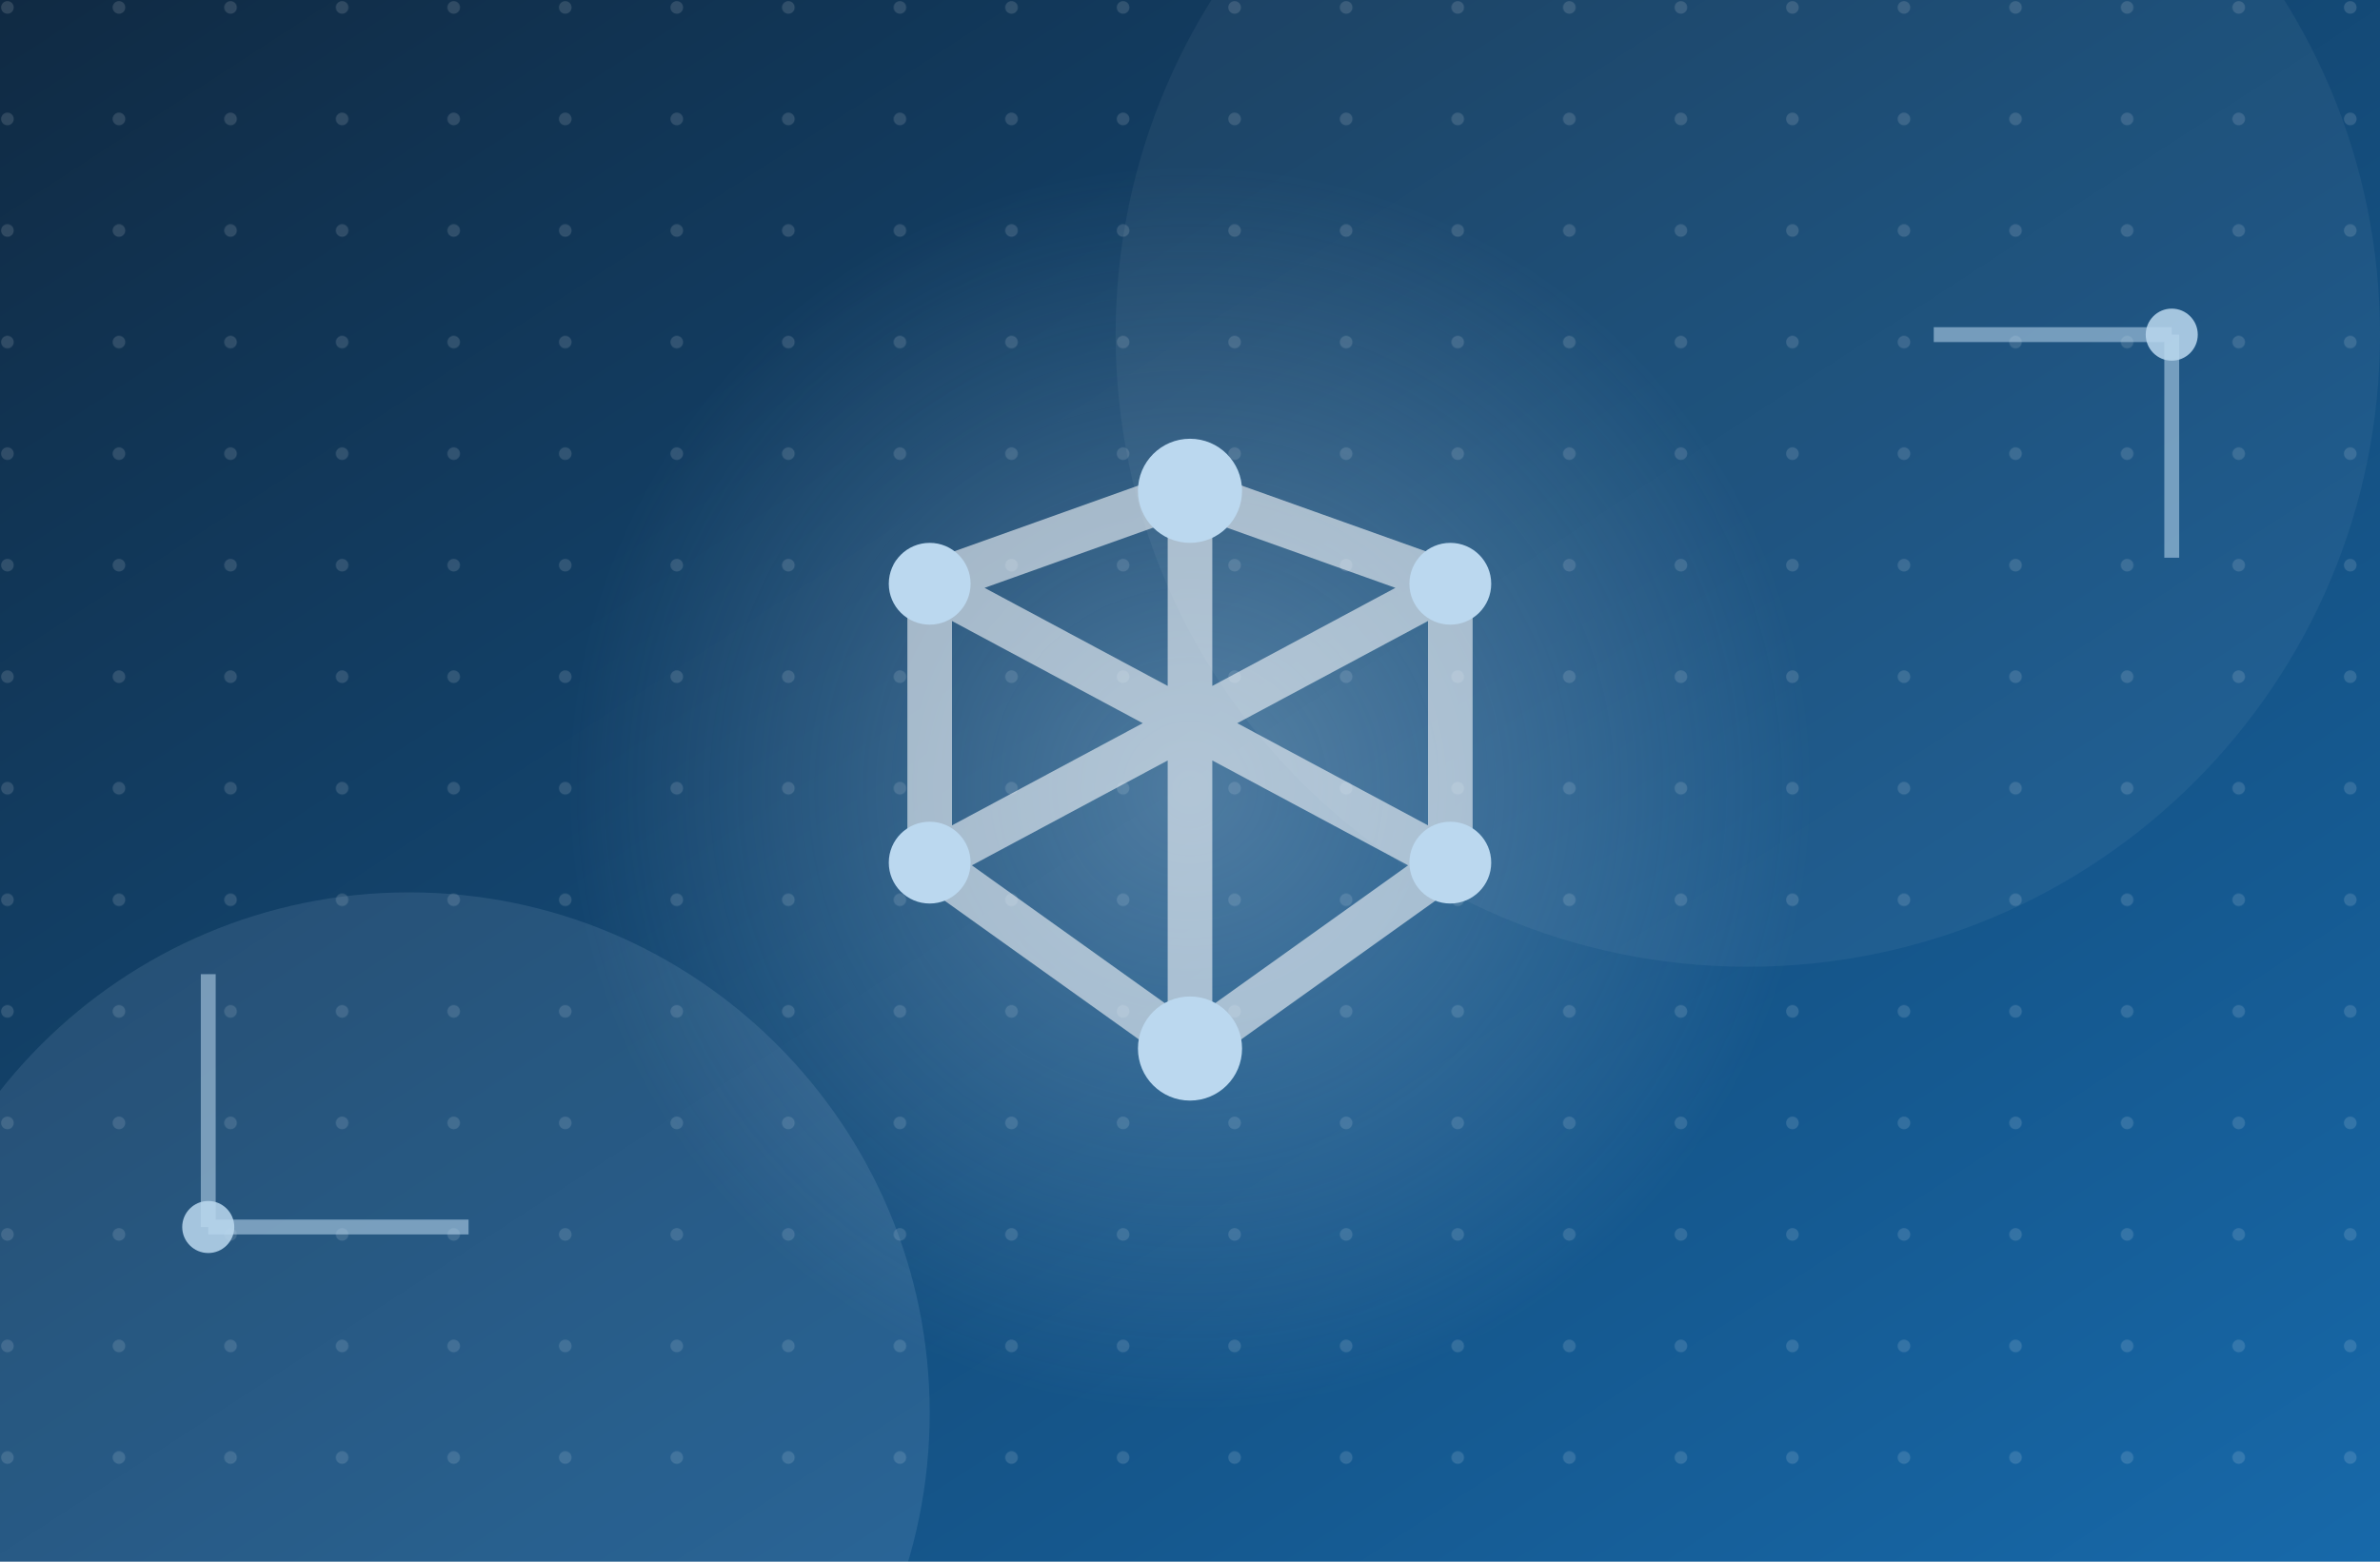
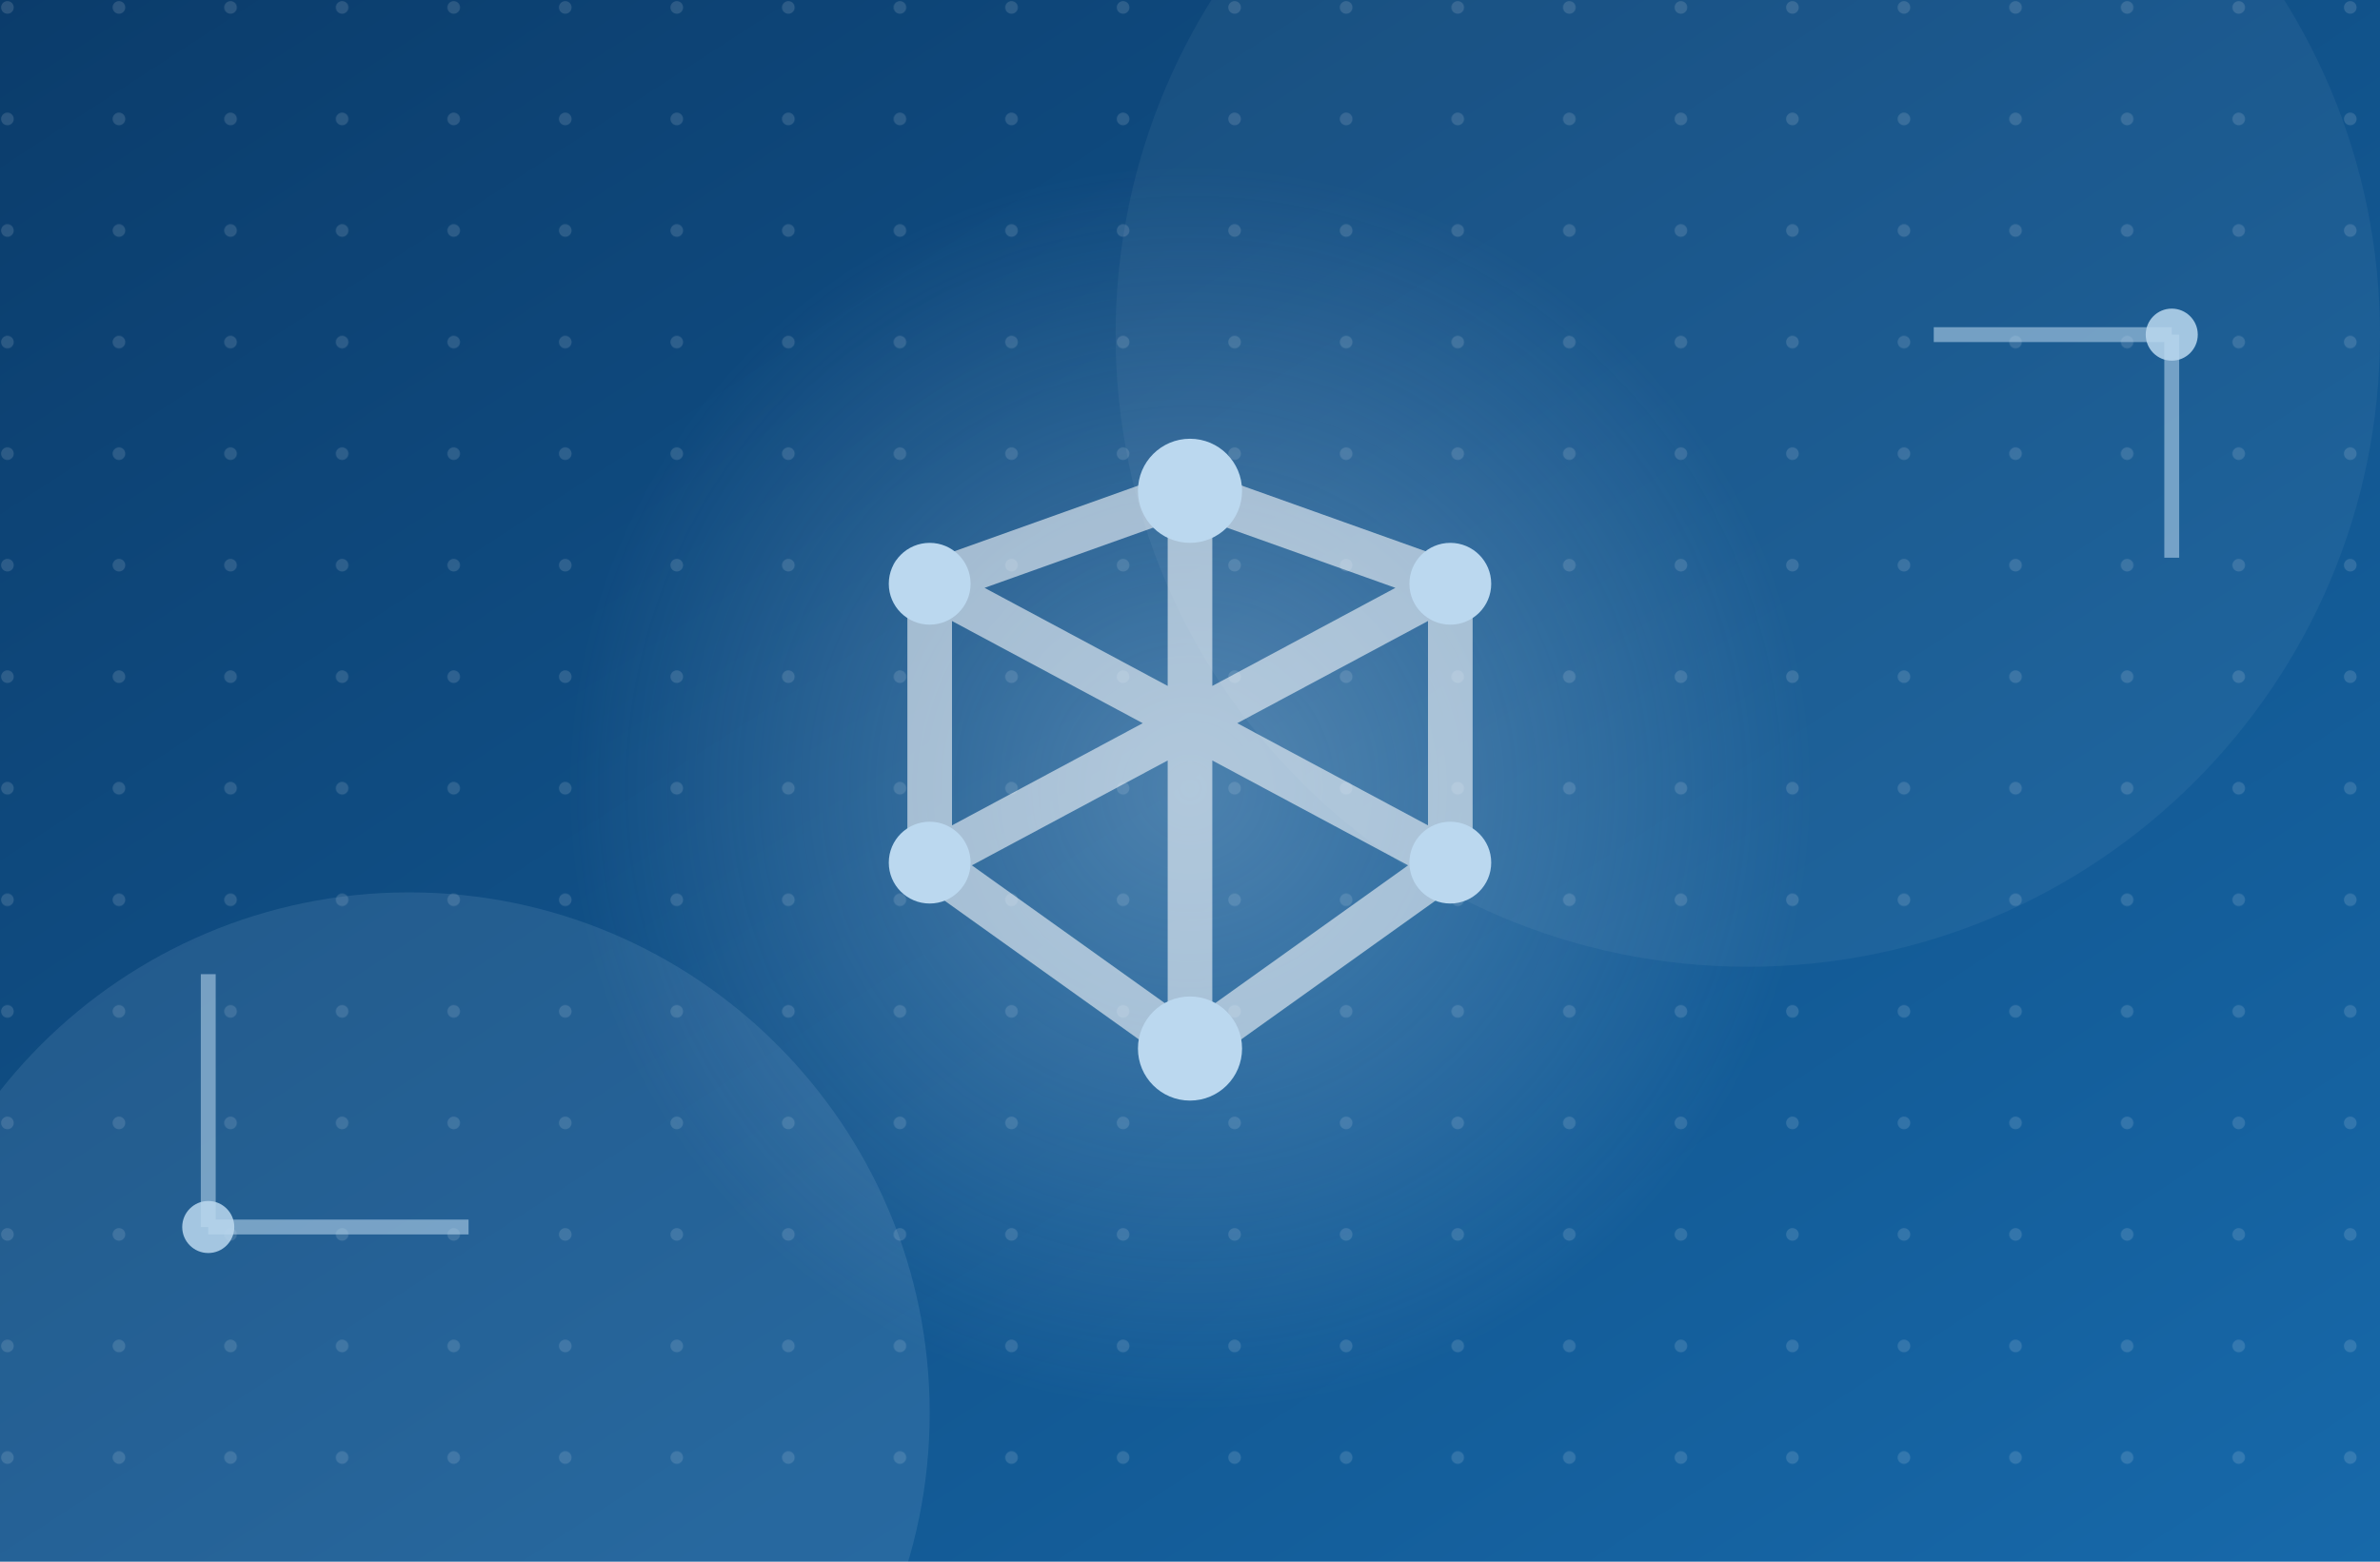
<svg xmlns="http://www.w3.org/2000/svg" viewBox="0 0 640 420" role="img" aria-label="رسم توضيحي لقسم الذكاء الاصطناعي">
  <defs>
    <linearGradient id="bg" x1="0" y1="0" x2="1" y2="1">
-       <stop offset="0" stop-color="#102A43" />
+       <stop offset="0" stop-color="#0B3C6B" />
      <stop offset="1" stop-color="#1769AA" />
    </linearGradient>
    <pattern id="dots" width="30" height="30" patternUnits="userSpaceOnUse">
      <circle cx="2" cy="2" r="1.7" fill="#FFFFFF" opacity="0.13" />
    </pattern>
    <radialGradient id="glow" cx="0.5" cy="0.5" r="0.5">
      <stop offset="0" stop-color="#BBD8EF" stop-opacity="0.35" />
      <stop offset="1" stop-color="#BBD8EF" stop-opacity="0" />
    </radialGradient>
  </defs>
  <rect width="640" height="420" fill="url(#bg)" />
  <rect width="640" height="420" fill="url(#dots)" />
  <circle cx="470" cy="90" r="170" fill="#FFFFFF" opacity="0.05" />
  <circle cx="110" cy="380" r="140" fill="#BBD8EF" opacity="0.12" />
  <circle cx="320" cy="212" r="168" fill="url(#glow)" />
  <g transform="translate(320 212)" fill="none" stroke="#F4F7FA" stroke-width="12" stroke-linecap="round" stroke-linejoin="round">
    <path d="M-70 -55 L0 -80 L70 -55 M-70 -55 L-70 20 M70 -55 L70 20 M-70 20 L0 70 L70 20 M0 -80 L0 70 M-70 -55 L70 20 M70 -55 L-70 20" opacity="0.6" />
    <circle cx="0" cy="-80" r="14" fill="#BBD8EF" stroke="none" />
    <circle cx="-70" cy="-55" r="11" fill="#BBD8EF" stroke="none" />
    <circle cx="70" cy="-55" r="11" fill="#BBD8EF" stroke="none" />
    <circle cx="-70" cy="20" r="11" fill="#BBD8EF" stroke="none" />
    <circle cx="70" cy="20" r="11" fill="#BBD8EF" stroke="none" />
    <circle cx="0" cy="70" r="14" fill="#BBD8EF" stroke="none" />
  </g>
  <g fill="none" stroke="#BBD8EF" stroke-width="4" opacity="0.55">
    <path d="M56 330 H126 M56 330 V262" />
    <path d="M584 90 H520 M584 90 V150" />
  </g>
  <circle cx="56" cy="330" r="7" fill="#BBD8EF" opacity="0.85" />
  <circle cx="584" cy="90" r="7" fill="#BBD8EF" opacity="0.85" />
</svg>
